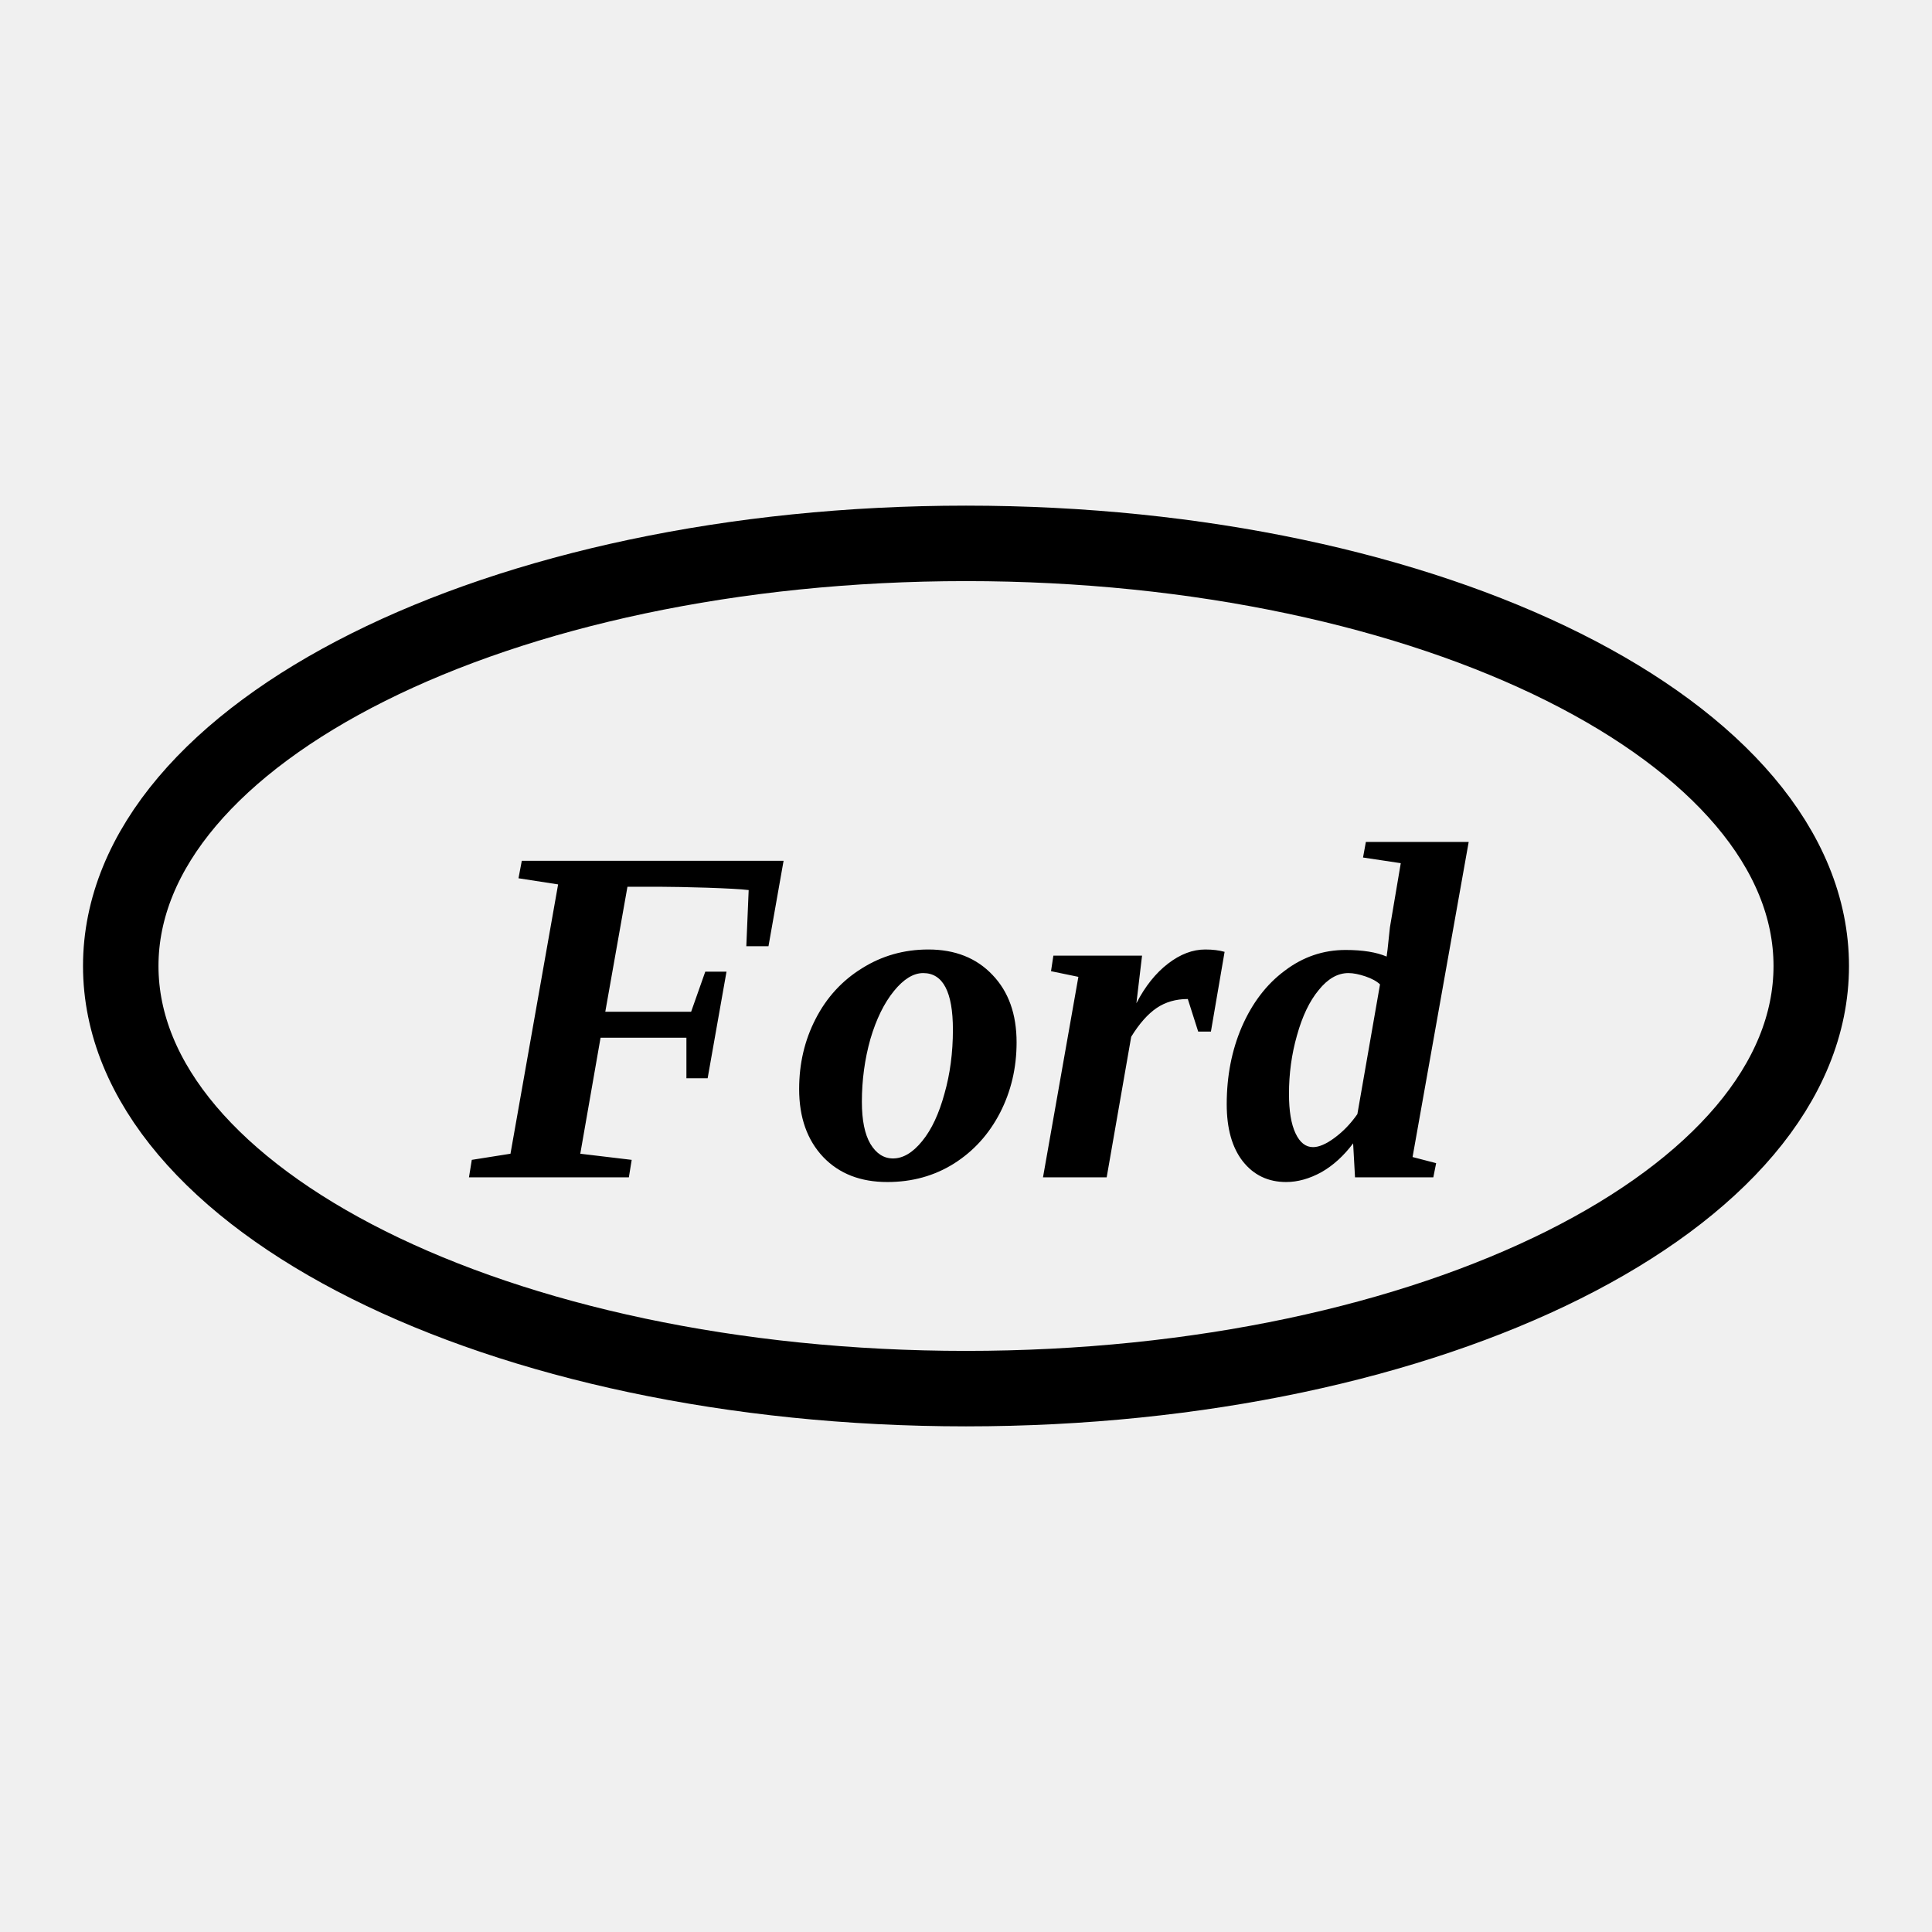
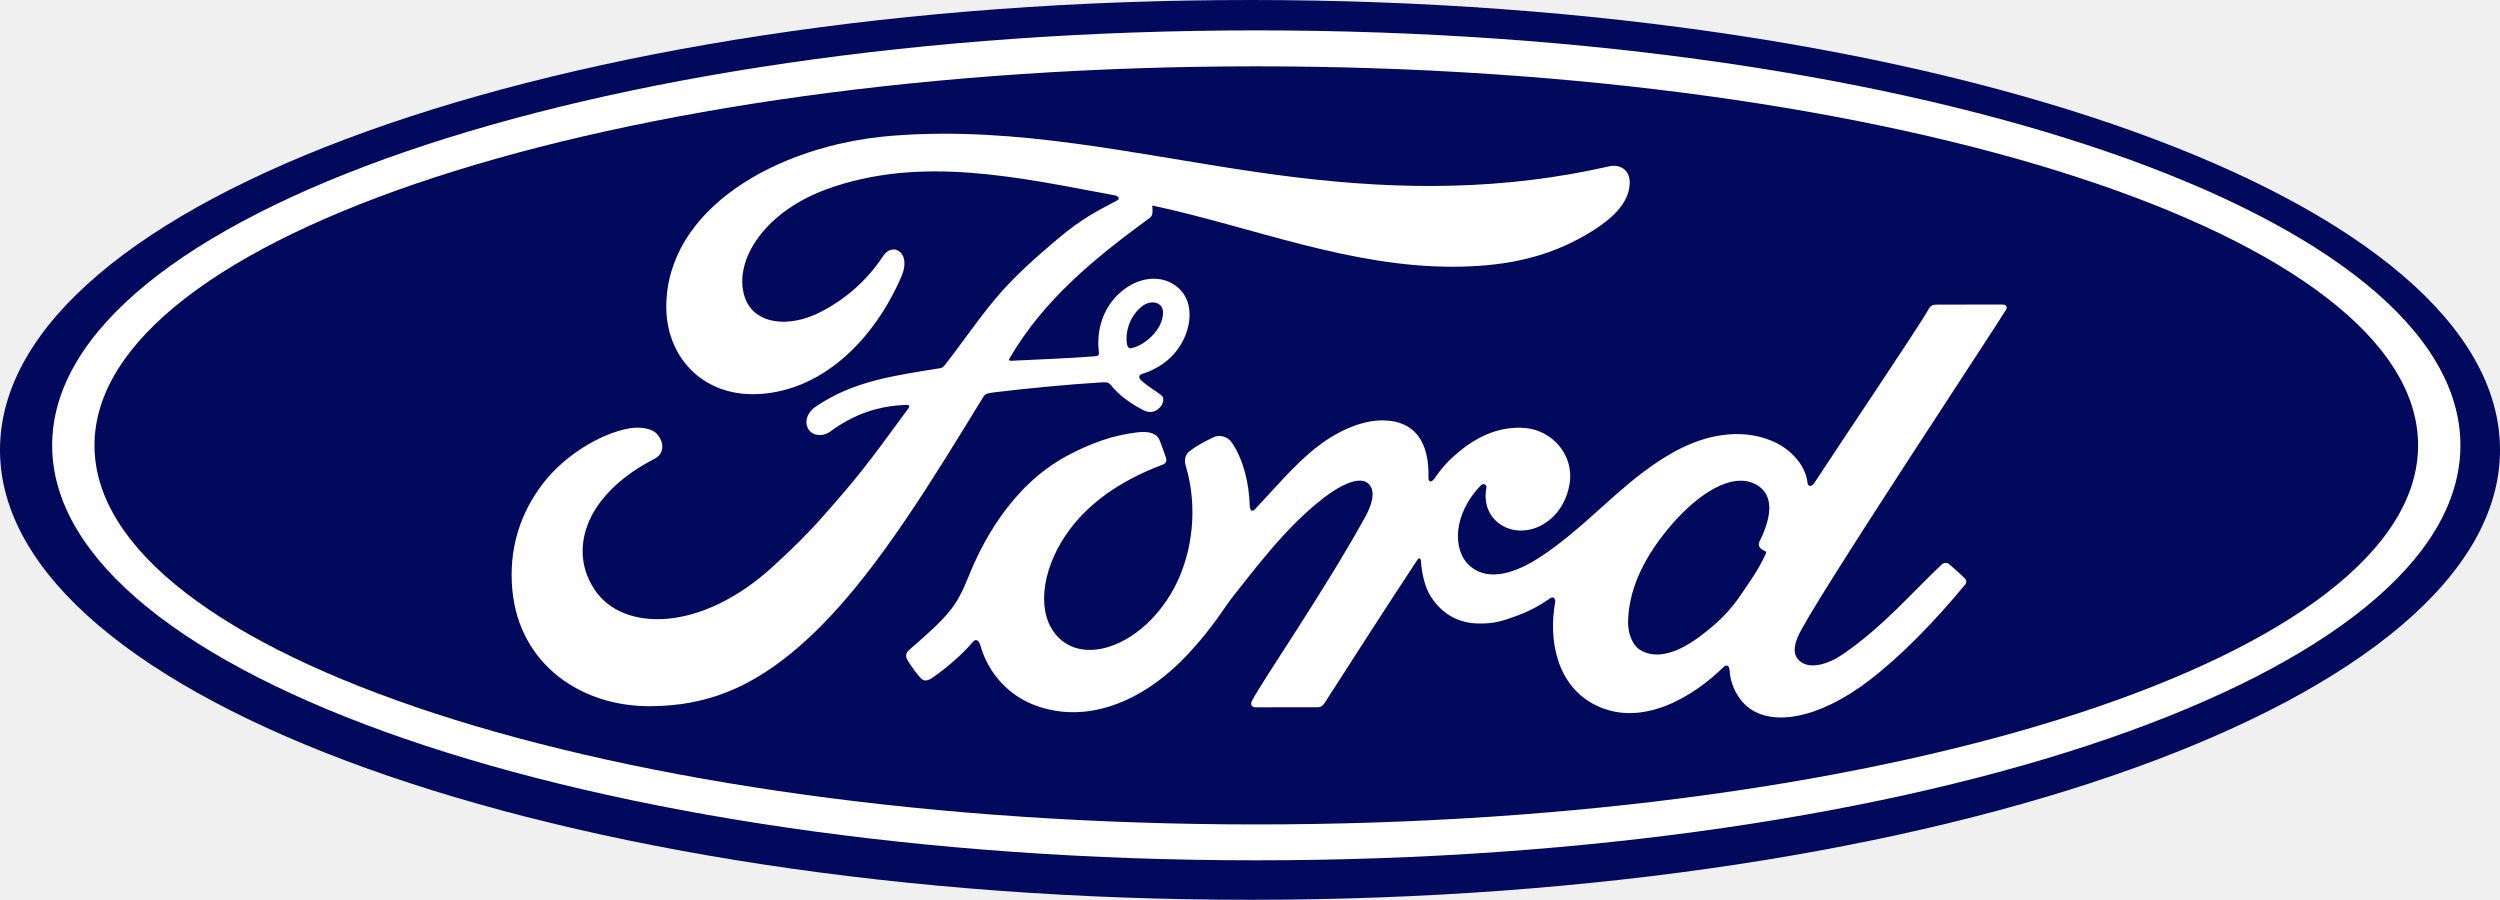
- <svg xmlns="http://www.w3.org/2000/svg" viewBox="0 0 64 64" fill="none" stroke="currentColor" stroke-width="2.5">
-   <ellipse cx="32" cy="32" rx="28" ry="14" />
-   <text x="32" y="39" font-family="Georgia, 'Times New Roman', serif" font-style="italic" font-weight="700" font-size="16" fill="currentColor" stroke="none" text-anchor="middle">Ford</text>
+ <svg xmlns="http://www.w3.org/2000/svg" width="1000" height="359.914" version="1.1" viewBox="0 0 264.583 95.227" id="svg16">
+   <defs id="defs20" />
+   <g id="g2317">
+     <path d="M 132.292,0 C 59.2,0 -1.9786051e-4,21.282 -1.9786051e-4,47.615 c 0,26.324 59.204,47.613 132.292,47.613 73.097,0 132.292,-21.289 132.292,-47.613 C 264.584,21.281 205.39,0 132.292,0 Z" fill="#064a93" id="path2" style="fill:#00095b;fill-opacity:1;stroke-width:1" />
+     <path d="m 132.962,91.051 c -70.385,0 -127.442,-19.661 -127.442,-43.917 0,-24.258 57.058,-43.919 127.442,-43.919 70.378,0 127.432,19.659 127.432,43.919 0,24.254 -57.056,43.917 -127.432,43.917 z m 0,-84.03 c -67.912,0 -122.962,17.956 -122.962,40.114 0,22.158 55.048,40.117 122.962,40.117 67.911,0 122.952,-17.959 122.952,-40.117 0,-22.157 -55.045,-40.114 -122.952,-40.114 z" id="path6" style="fill:#ffffff;stroke-width:1" />
+     <path id="path8" style="fill:#ffffff;stroke-width:1" d="m 99.718,14.153 c -1.809,0.006 -3.626,0.076 -5.457,0.226 -12.155,1.013 -23.725,7.789 -23.746,18.077 -0.013,5.217 3.733,9.444 9.537,9.258 6.82,-0.229 12.419,-5.639 15.35,-12.46 1.112,-2.588 -0.948,-3.663 -1.928,-2.173 a 17.298,17.298 0 0 1 -6.882,6.062 c -3.209,1.556 -6.639,1.136 -7.679,-1.444 -1.462,-3.64 1.577,-9.087 8.512,-11.65 10.017,-3.672 20.498,-1.243 30.583,0.633 0.144,0 0.681,0.295 0.206,0.54 -1.806,0.975 -3.584,1.768 -6.354,4.128 -1.986,1.684 -4.586,3.926 -6.597,6.368 -1.996,2.407 -3.411,4.554 -5.283,6.934 -0.261,0.344 -0.582,0.328 -0.578,0.328 -4.563,0.763 -9.03,1.274 -13.12,4.09 -0.846,0.578 -1.213,1.604 -0.7,2.389 0.461,0.696 1.515,0.77 2.247,0.243 2.541,-1.882 5.157,-2.768 8.157,-2.85 0.131,0.008 0.194,0.029 0.231,0.109 0.023,0.045 0.009,0.14 -0.045,0.21 -4.494,6.173 -5.619,7.568 -9,11.395 -1.729,1.967 -3.43,3.627 -5.33,5.355 -7.676,7.061 -15.932,6.939 -18.894,2.512 -1.77,-2.657 -1.537,-5.446 -0.377,-7.76 1.428,-2.834 4.314,-4.911 6.714,-6.124 0.891,-0.45 1.147,-1.578 0.255,-2.606 -0.567,-0.67 -1.942,-0.789 -2.966,-0.603 -3.144,0.575 -6.859,2.928 -9.054,5.76 -2.474,3.178 -3.71,7.036 -3.295,11.366 0.745,7.813 7.242,12.326 14.618,12.274 5.869,-0.045 11.398,-1.806 18.05,-8.493 6.201,-6.236 11.851,-15.551 17.141,-24.189 0.166,-0.276 0.284,-0.424 1.088,-0.523 3.318,-0.411 8.217,-0.879 11.357,-1.059 0.698,-0.038 0.84,-0.03 1.12,0.315 0.818,1.022 2.047,1.889 3.031,2.417 0.48,0.258 0.708,0.387 1.085,0.393 0.465,0.01 0.827,-0.238 1.061,-0.5 0.333,-0.362 0.425,-0.835 0.245,-1.141 -0.188,-0.32 -2.378,-1.522 -2.443,-2.008 -0.048,-0.303 0.287,-0.376 0.287,-0.376 1.61,-0.5 3.285,-1.529 4.3,-3.454 0.997,-1.895 1.158,-4.424 -0.666,-5.83 -1.601,-1.235 -4.02,-1.04 -5.95,0.675 -1.888,1.665 -2.513,4.087 -2.258,6.21 0.046,0.368 0.027,0.492 -0.48,0.534 -2.902,0.23 -5.698,0.31 -8.808,0.473 -0.208,0.015 -0.274,-0.121 -0.153,-0.264 3.581,-6.16 8.928,-10.547 14.842,-14.867 0.392,-0.291 0.272,-0.844 0.256,-1.306 10.678,2.297 20.997,6.572 32.076,6.481 4.581,-0.037 8.967,-0.727 13.159,-3.004 3.687,-1.991 5.183,-3.833 5.293,-5.747 0.086,-1.323 -0.843,-2.159 -2.166,-1.874 -11.193,2.546 -21.871,2.518 -33.007,1.184 -12.719,-1.529 -24.924,-4.676 -37.584,-4.636 z m 22.343,17.853 c 0.262,0.014 0.506,0.101 0.704,0.269 0.59,0.499 0.311,1.744 -0.285,2.606 -0.651,0.951 -1.755,1.772 -2.762,1.972 -0.202,0.037 -0.377,-0.049 -0.46,-0.492 h -0.001 c -0.164,-1.173 0.222,-2.744 1.488,-3.851 0.396,-0.347 0.88,-0.527 1.316,-0.504 z m 89.855,0.225 c -2.035,0 -4.704,0.004 -6.825,0.004 -0.505,0 -0.766,0.061 -1.005,0.526 -0.782,1.485 -10.32,15.638 -12.096,18.388 -0.298,0.418 -0.664,0.36 -0.706,-0.117 -0.18,-1.632 -1.603,-3.508 -3.846,-4.406 -1.71,-0.687 -3.382,-0.811 -5.119,-0.583 -3.137,0.417 -5.932,2.057 -8.39,3.904 -3.703,2.789 -6.898,6.4 -11.023,9.07 -2.252,1.453 -5.335,2.72 -7.398,0.83 -1.867,-1.714 -1.657,-5.522 1.2,-8.466 0.301,-0.309 0.662,-0.051 0.605,0.226 -0.27,1.332 0.062,2.656 1.083,3.585 1.246,1.105 3.03,1.231 4.556,0.493 1.802,-0.883 2.86,-2.59 3.17,-4.528 0.477,-3.005 -1.86,-5.656 -4.782,-5.868 -2.375,-0.165 -4.652,0.653 -6.87,2.467 -1.113,0.913 -1.746,1.589 -2.707,2.943 -0.235,0.334 -0.595,0.368 -0.583,-0.125 0.111,-3.847 -1.497,-6.012 -4.71,-6.083 -2.492,-0.058 -5.157,1.28 -7.233,2.92 -2.276,1.81 -4.266,4.208 -6.399,6.462 -0.265,0.278 -0.497,0.265 -0.571,-0.274 -0.065,-2.549 -0.712,-5.018 -1.904,-6.771 -0.421,-0.61 -1.308,-0.912 -2.054,-0.5 -0.344,0.187 -1.543,0.732 -2.414,1.427 -0.433,0.353 -0.6,0.864 -0.41,1.519 1.15,3.807 0.897,8.137 -0.663,11.795 -1.433,3.348 -4.218,6.37 -7.49,7.392 -2.156,0.677 -4.398,0.346 -5.785,-1.547 -1.905,-2.612 -1.135,-7.154 1.703,-10.927 2.507,-3.32 6.13,-5.43 9.747,-6.789 0.426,-0.162 0.513,-0.432 0.393,-0.79 -0.197,-0.59 -0.51,-1.391 -0.639,-1.758 -0.331,-0.873 -1.26,-1.016 -2.393,-0.893 -2.627,0.303 -4.996,1.194 -7.337,2.435 -6.13,3.25 -9.202,9.54 -10.55,12.906 -0.648,1.615 -1.203,2.625 -1.92,3.519 -0.966,1.203 -2.179,2.297 -4.397,4.226 -0.2,0.177 -0.35,0.546 -0.182,0.888 0.227,0.465 1.38,2.077 1.706,2.221 0.361,0.176 0.78,-0.07 0.948,-0.19 1.552,-1.041 3.409,-2.692 4.318,-3.812 0.318,-0.383 0.646,-0.222 0.815,0.36 0.848,2.996 3.069,5.442 6.14,6.465 5.62,1.877 11.45,-0.84 15.85,-5.569 2.796,-3.005 3.805,-4.938 4.877,-6.252 1.816,-2.229 5.4,-7.215 9.667,-10.416 1.565,-1.18 3.418,-2.08 4.35,-1.483 0.747,0.48 0.988,1.595 -0.212,3.755 -4.35,7.867 -10.754,17.11 -11.928,19.353 -0.214,0.389 -0.027,0.694 0.384,0.694 2.277,-0.01 4.535,-0.005 6.602,-0.005 0.343,-0.016 0.498,-0.171 0.67,-0.412 3.339,-5.175 6.482,-10.103 9.85,-15.196 0.19,-0.3 0.363,-0.067 0.37,0.064 0.07,1.181 0.363,2.798 1.071,3.86 1.274,1.962 3.078,2.805 5.08,2.818 1.592,0.018 2.397,-0.222 4.114,-0.857 a 14.475,14.475 0 0 0 3.38,-1.796 c 0.503,-0.345 0.591,0.233 0.578,0.322 -0.772,4.109 0.182,8.977 4.306,10.996 4.936,2.41 10.358,-0.977 13.478,-4.034 0.305,-0.295 0.634,-0.264 0.665,0.37 0.066,1.168 0.598,2.553 1.574,3.523 2.614,2.598 7.89,1.569 13.185,-2.49 3.4,-2.597 6.957,-6.268 10.17,-10.155 0.119,-0.15 0.208,-0.393 -0.022,-0.637 -0.49,-0.507 -1.198,-1.087 -1.683,-1.534 -0.221,-0.186 -0.546,-0.133 -0.733,0.008 -3.293,3.101 -6.257,6.638 -10.543,9.563 -1.445,0.998 -3.747,1.804 -4.782,0.418 -0.403,-0.538 -0.357,-1.283 0.04,-2.26 1.251,-3.086 21.03,-32.904 22.056,-34.66 l 0.002,-0.002 c 0.176,-0.306 -0.01,-0.53 -0.4,-0.53 z m -27.715,18.642 c 0.518,-0.004 1.003,0.094 1.444,0.304 2.436,1.151 1.658,3.944 0.569,6.137 a 0.587,0.587 0 0 0 -0.044,0.452 c 0.04,0.228 0.34,0.449 0.635,0.554 0.103,0.038 0.161,0.112 0.044,0.352 -0.842,1.785 -1.614,2.814 -2.669,4.364 -0.968,1.433 -2.06,2.55 -3.384,3.626 -1.995,1.635 -4.765,3.414 -7.055,2.218 -1.018,-0.524 -1.457,-1.933 -1.437,-3.074 0.053,-3.21 1.49,-6.504 4.152,-9.742 2.637,-3.214 5.501,-5.172 7.745,-5.191 z" />
+   </g>
</svg>
